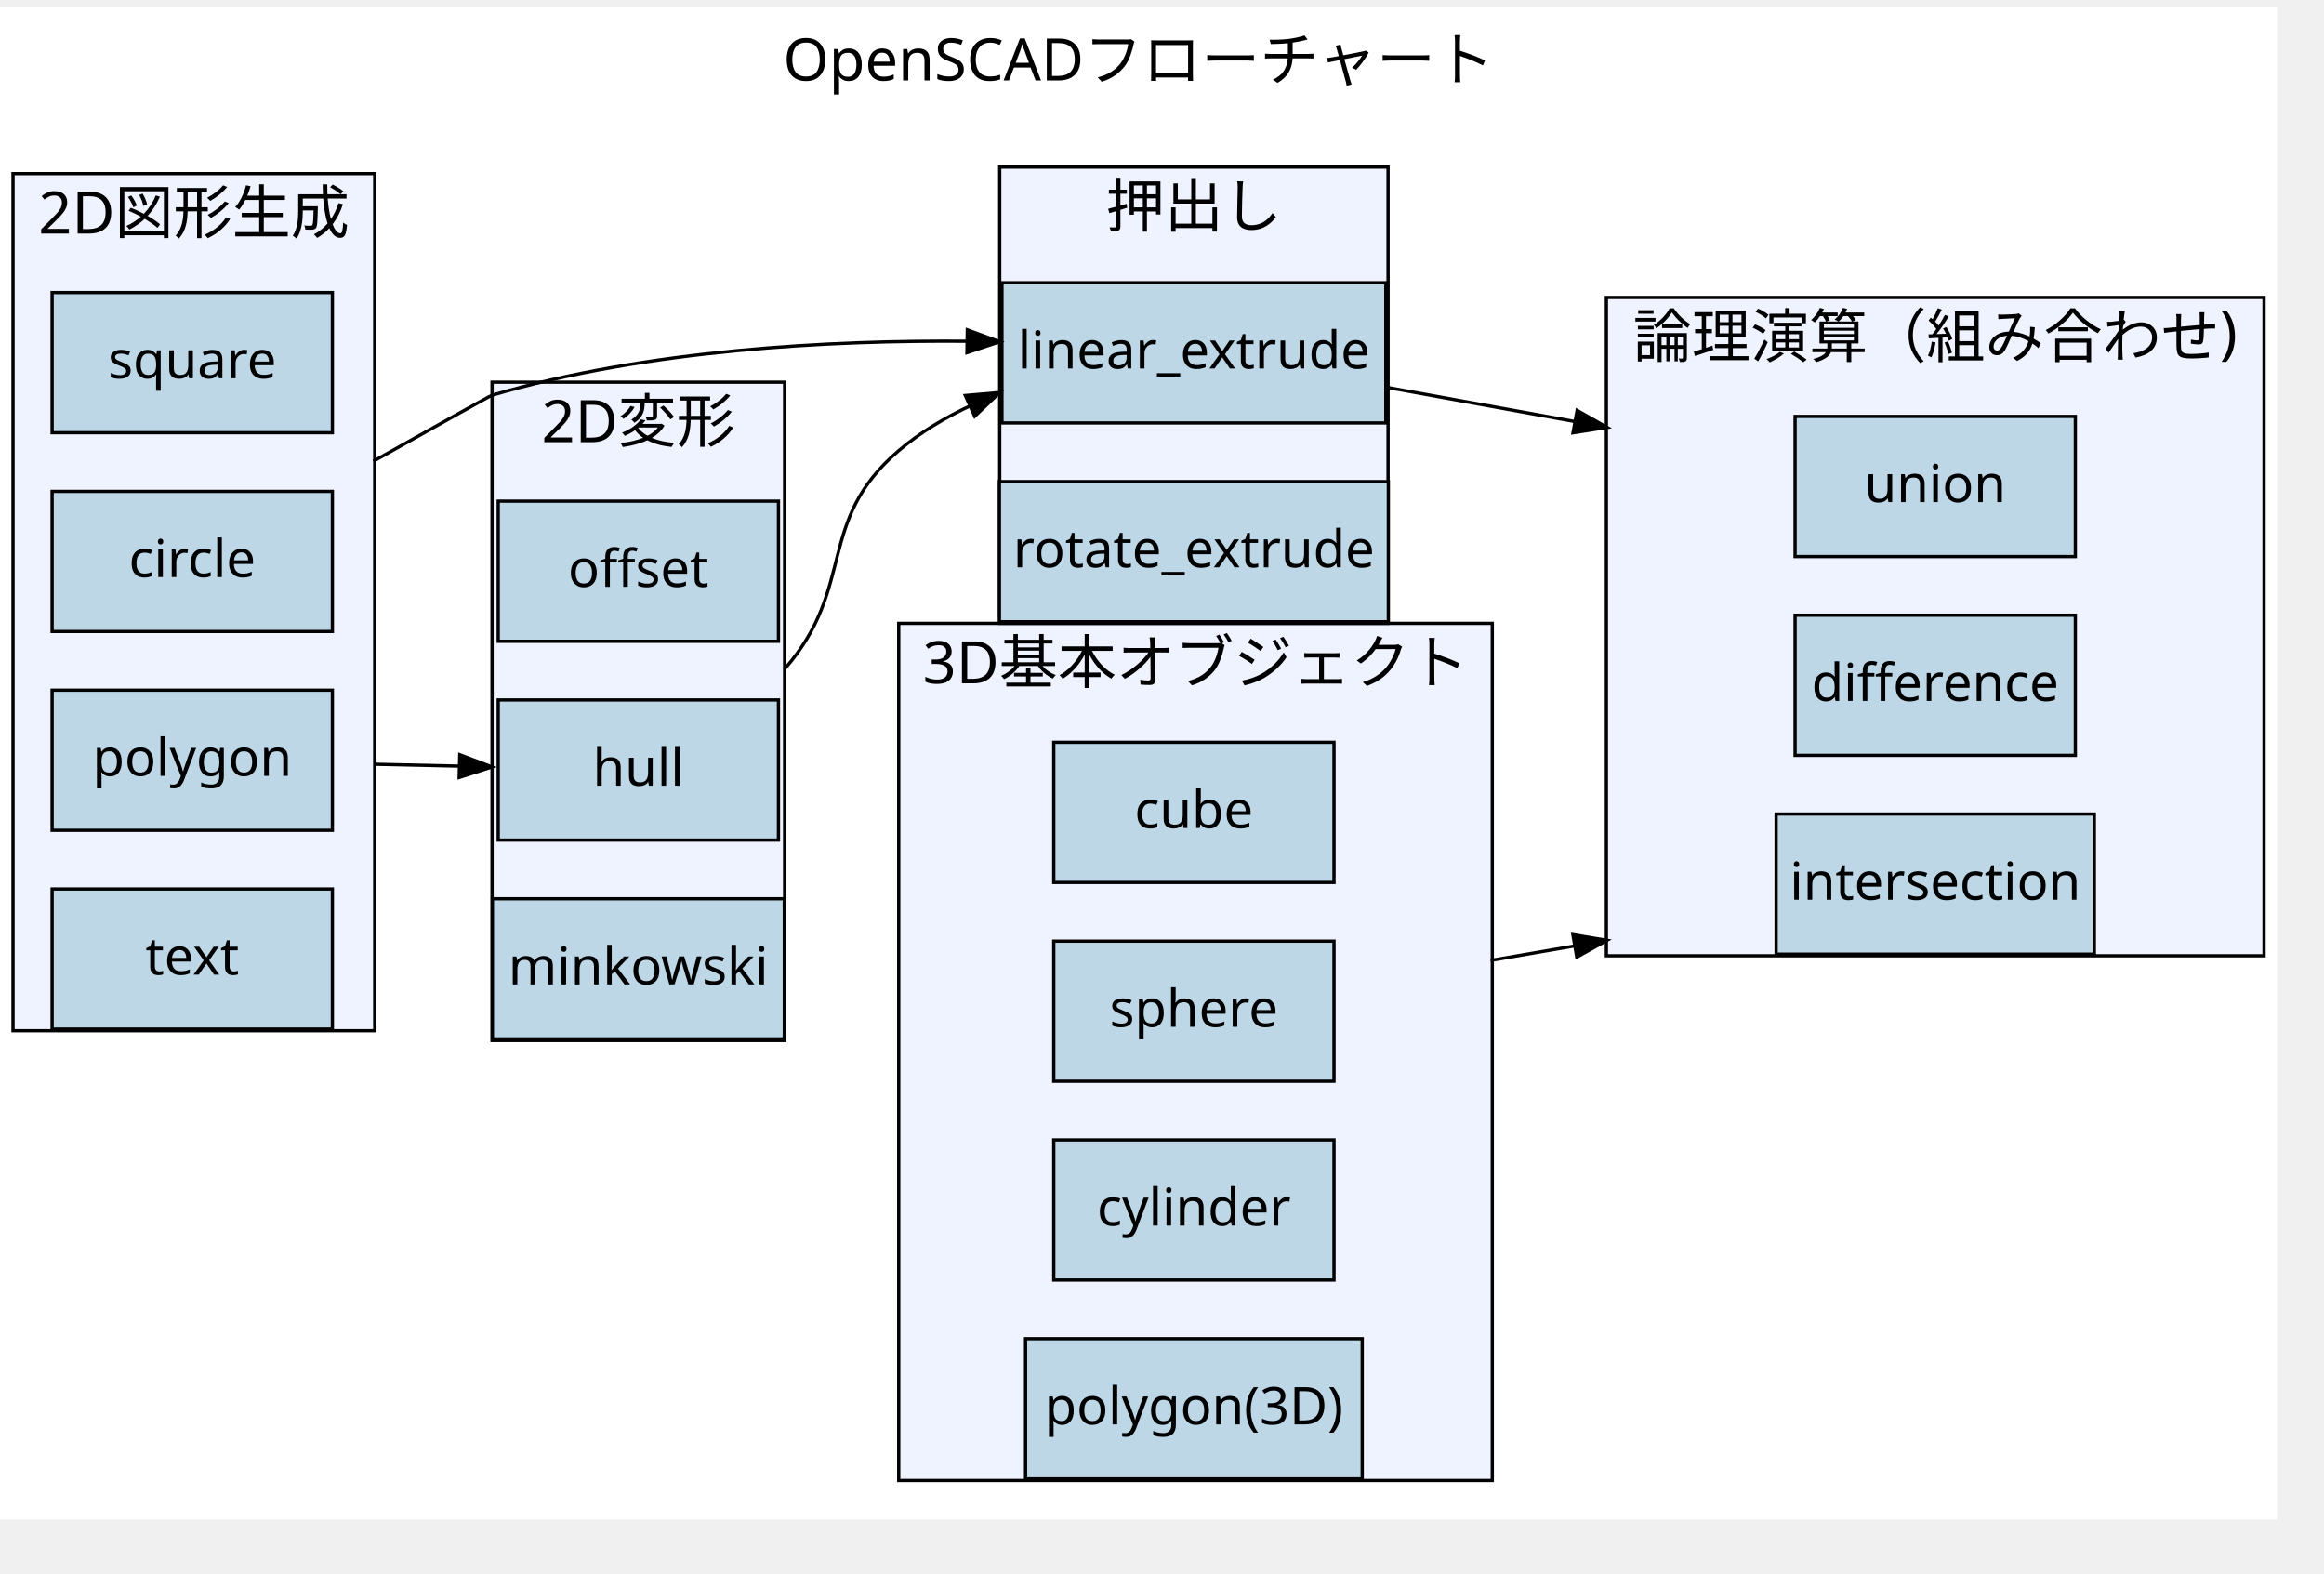
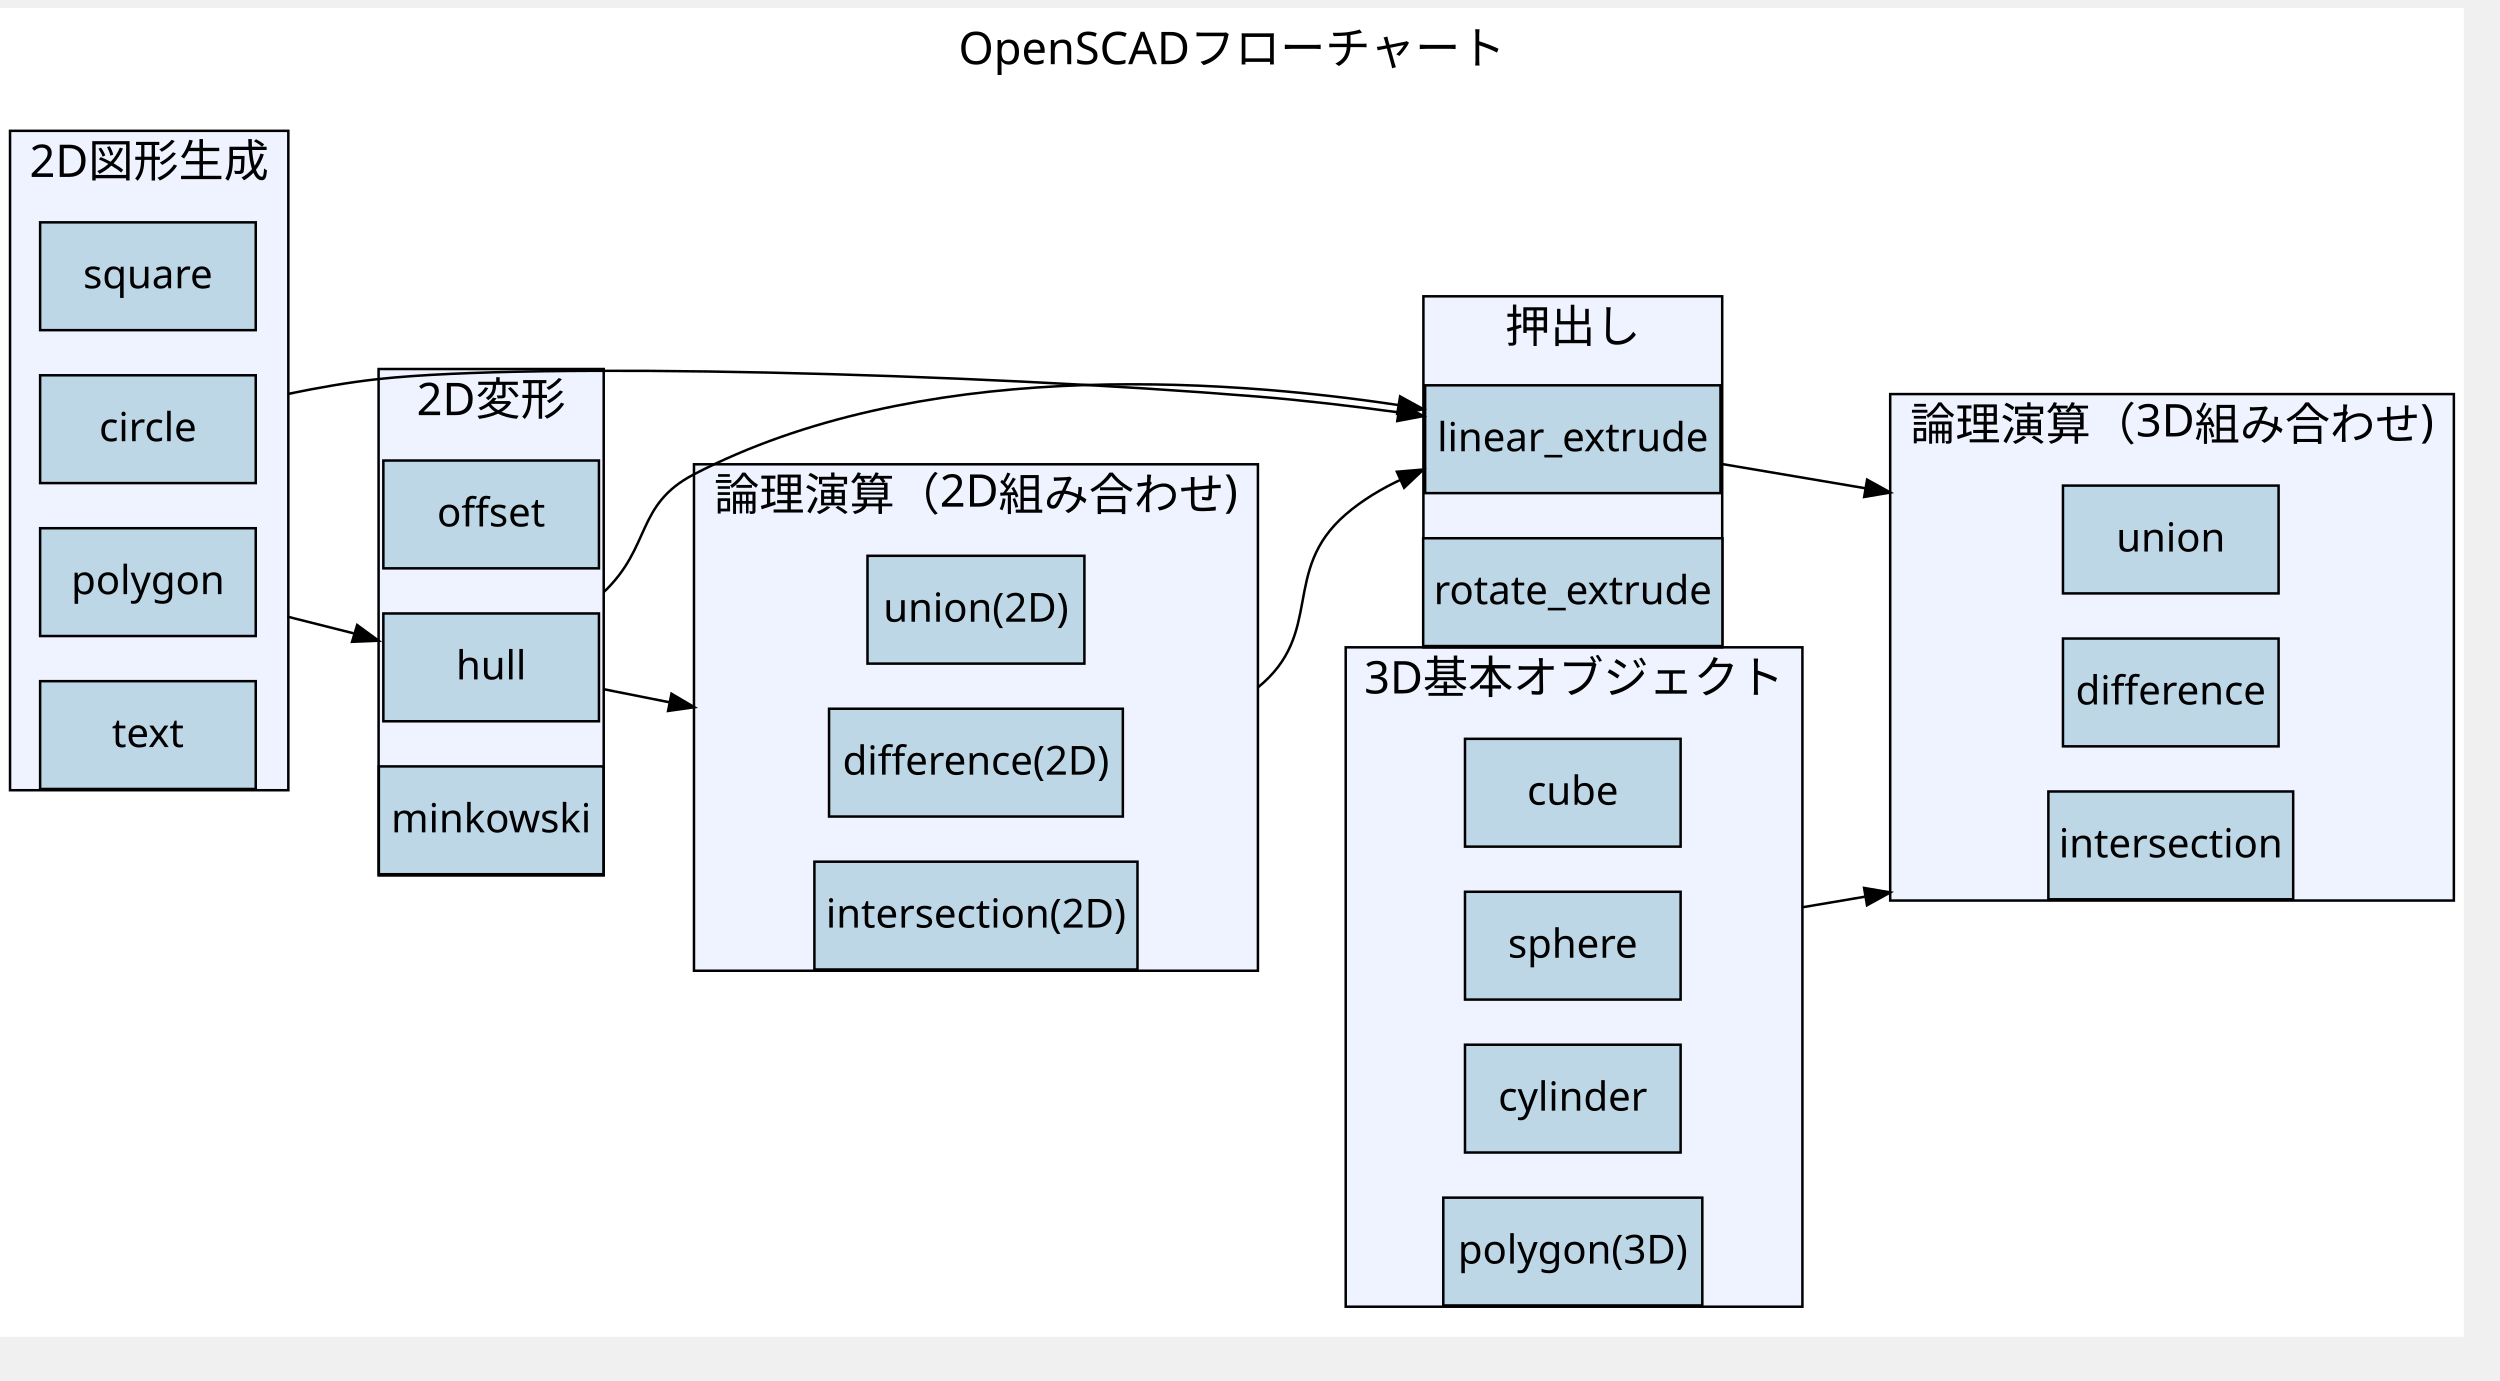
- <svg xmlns="http://www.w3.org/2000/svg" width="728pt" height="493pt" viewBox="14.40 14.40 713.19 478.38">
-   <g id="graph0" class="graph" transform="scale(1 1) rotate(0) translate(18.4 474.38)">
-     <polygon fill="#ffffff" stroke="none" points="-4,4 -4,-459.98 694.789,-459.98 694.789,4 -4,4" />
-     <text text-anchor="middle" x="345.395" y="-437.58" font-family="Hiragino Kaku Gothic" font-size="18.00">OpenSCADフローチャート</text>
-     <g id="clust5" class="cluster">
-       <polygon fill="#eff3ff" stroke="black" points="488.969,-169 488.969,-371 690.789,-371 690.789,-169 488.969,-169" />
-       <text text-anchor="middle" x="589.879" y="-352.6" font-family="Hiragino Kaku Gothic" font-size="18.00">論理演算（組み合わせ)</text>
-     </g>
+ <svg xmlns="http://www.w3.org/2000/svg" width="1012pt" height="559pt" viewBox="14.40 14.40 997.12 544.38">
+   <g id="graph0" class="graph" transform="scale(1 1) rotate(0) translate(18.4 540.38)">
+     <polygon fill="#ffffff" stroke="none" points="-4,4 -4,-525.98 978.719,-525.98 978.719,4 -4,4" />
+     <text text-anchor="middle" x="487.359" y="-503.58" font-family="Hiragino Kaku Gothic" font-size="18.00">OpenSCADフローチャート</text>
    <g id="clust1" class="cluster">
-       <polygon fill="#eff3ff" stroke="black" points="0,-146 0,-409 111,-409 111,-146 0,-146" />
-       <text text-anchor="middle" x="55.5" y="-390.6" font-family="Hiragino Kaku Gothic" font-size="18.00">2D図形生成</text>
+       <polygon fill="#eff3ff" stroke="black" points="0,-214 0,-477 111,-477 111,-214 0,-214" />
+       <text text-anchor="middle" x="55.5" y="-458.6" font-family="Hiragino Kaku Gothic" font-size="18.00">2D図形生成</text>
    </g>
    <g id="clust2" class="cluster">
-       <polygon fill="#eff3ff" stroke="black" points="271.801,-8 271.801,-271 453.957,-271 453.957,-8 271.801,-8" />
-       <text text-anchor="middle" x="362.879" y="-252.6" font-family="Hiragino Kaku Gothic" font-size="18.00">3D基本オブジェクト</text>
+       <polygon fill="#eff3ff" stroke="black" points="532.73,-8 532.73,-271 714.887,-271 714.887,-8 532.73,-8" />
+       <text text-anchor="middle" x="623.809" y="-252.6" font-family="Hiragino Kaku Gothic" font-size="18.00">3D基本オブジェクト</text>
    </g>
    <g id="clust3" class="cluster">
-       <polygon fill="#eff3ff" stroke="black" points="302.789,-271 302.789,-411 421.969,-411 421.969,-271 302.789,-271" />
-       <text text-anchor="middle" x="362.379" y="-392.6" font-family="Hiragino Kaku Gothic" font-size="18.00">押出し</text>
+       <polygon fill="#eff3ff" stroke="black" points="563.719,-271 563.719,-411 682.898,-411 682.898,-271 563.719,-271" />
+       <text text-anchor="middle" x="623.309" y="-392.6" font-family="Hiragino Kaku Gothic" font-size="18.00">押出し</text>
    </g>
    <g id="clust4" class="cluster">
-       <polygon fill="#eff3ff" stroke="black" points="147,-143 147,-345 236.789,-345 236.789,-143 147,-143" />
-       <text text-anchor="middle" x="191.895" y="-326.6" font-family="Hiragino Kaku Gothic" font-size="18.00">2D変形</text>
+       <polygon fill="#eff3ff" stroke="black" points="147,-180 147,-382 236.789,-382 236.789,-180 147,-180" />
+       <text text-anchor="middle" x="191.895" y="-363.6" font-family="Hiragino Kaku Gothic" font-size="18.00">2D変形</text>
+     </g>
+     <g id="clust5" class="cluster">
+       <polygon fill="#eff3ff" stroke="black" points="749.898,-170 749.898,-372 974.719,-372 974.719,-170 749.898,-170" />
+       <text text-anchor="middle" x="862.309" y="-353.6" font-family="Hiragino Kaku Gothic" font-size="18.00">論理演算（3D組み合わせ)</text>
+     </g>
+     <g id="clust6" class="cluster">
+       <polygon fill="#eff3ff" stroke="black" points="272.789,-142 272.789,-344 497.719,-344 497.719,-142 272.789,-142" />
+       <text text-anchor="middle" x="385.254" y="-325.6" font-family="Hiragino Kaku Gothic" font-size="18.00">論理演算（2D組み合わせ)</text>
    </g>
    <g id="node1" class="node">
-       <polygon fill="#bdd7e7" stroke="black" points="98,-372.5 12,-372.5 12,-329.5 98,-329.5 98,-372.5" />
-       <text text-anchor="middle" x="55" y="-346.2" font-family="Hiragino Kaku Gothic" font-size="16.00">square</text>
+       <polygon fill="#bdd7e7" stroke="black" points="98,-440.5 12,-440.5 12,-397.5 98,-397.5 98,-440.5" />
+       <text text-anchor="middle" x="55" y="-414.2" font-family="Hiragino Kaku Gothic" font-size="16.00">square</text>
    </g>
    <g id="node2" class="node">
-       <polygon fill="#bdd7e7" stroke="black" points="98,-311.5 12,-311.5 12,-268.5 98,-268.5 98,-311.5" />
-       <text text-anchor="middle" x="55" y="-285.2" font-family="Hiragino Kaku Gothic" font-size="16.00">circle</text>
+       <polygon fill="#bdd7e7" stroke="black" points="98,-379.5 12,-379.5 12,-336.5 98,-336.5 98,-379.5" />
+       <text text-anchor="middle" x="55" y="-353.2" font-family="Hiragino Kaku Gothic" font-size="16.00">circle</text>
    </g>
    <g id="node9" class="node">
-       <polygon fill="#bdd7e7" stroke="black" points="421.278,-375.5 303.48,-375.5 303.48,-332.5 421.278,-332.5 421.278,-375.5" />
-       <text text-anchor="middle" x="362.379" y="-349.2" font-family="Hiragino Kaku Gothic" font-size="16.00">linear_extrude</text>
+       <polygon fill="#bdd7e7" stroke="black" points="682.208,-375.5 564.409,-375.5 564.409,-332.5 682.208,-332.5 682.208,-375.5" />
+       <text text-anchor="middle" x="623.309" y="-349.2" font-family="Hiragino Kaku Gothic" font-size="16.00">linear_extrude</text>
    </g>
    <g id="edge1" class="edge">
-       <path fill="none" stroke="black" d="M110.573,-320.741C129.589,-331.424 146.404,-340.825 147,-341 194.528,-354.96 250.46,-357.932 293.274,-357.561" />
-       <polygon fill="black" stroke="black" points="292.845,-361.068 302.789,-357.411 292.735,-354.069 292.845,-361.068" />
+       <path fill="none" stroke="black" d="M110.813,-372.05C122.668,-374.525 135.19,-376.718 147,-378 209.677,-384.806 382.44,-380.383 497.719,-371 516.169,-369.498 536.067,-367.126 554.428,-364.625" />
+       <polygon fill="black" stroke="black" points="554.351,-368.176 563.719,-363.227 553.309,-361.254 554.351,-368.176" />
    </g>
    <g id="node3" class="node">
-       <polygon fill="#bdd7e7" stroke="black" points="98,-250.5 12,-250.5 12,-207.5 98,-207.5 98,-250.5" />
-       <text text-anchor="middle" x="55" y="-224.2" font-family="Hiragino Kaku Gothic" font-size="16.00">polygon</text>
+       <polygon fill="#bdd7e7" stroke="black" points="98,-318.5 12,-318.5 12,-275.5 98,-275.5 98,-318.5" />
+       <text text-anchor="middle" x="55" y="-292.2" font-family="Hiragino Kaku Gothic" font-size="16.00">polygon</text>
    </g>
    <g id="node12" class="node">
-       <polygon fill="#bdd7e7" stroke="black" points="234.895,-247.5 148.895,-247.5 148.895,-204.5 234.895,-204.5 234.895,-247.5" />
-       <text text-anchor="middle" x="191.895" y="-221.2" font-family="Hiragino Kaku Gothic" font-size="16.00">hull</text>
+       <polygon fill="#bdd7e7" stroke="black" points="234.895,-284.5 148.895,-284.5 148.895,-241.5 234.895,-241.5 234.895,-284.5" />
+       <text text-anchor="middle" x="191.895" y="-258.2" font-family="Hiragino Kaku Gothic" font-size="16.00">hull</text>
    </g>
    <g id="edge2" class="edge">
-       <path fill="none" stroke="black" d="M110.662,-227.784C119.922,-227.578 129.515,-227.365 138.709,-227.161" />
-       <polygon fill="black" stroke="black" points="137.098,-230.705 147,-226.938 136.909,-223.708 137.098,-230.705" />
+       <path fill="none" stroke="black" d="M110.662,-283.222C119.922,-280.889 129.515,-278.471 138.709,-276.153" />
+       <polygon fill="black" stroke="black" points="138.455,-279.89 147,-273.627 136.414,-273.194 138.455,-279.89" />
    </g>
    <g id="node4" class="node">
-       <polygon fill="#bdd7e7" stroke="black" points="98,-189.5 12,-189.5 12,-146.5 98,-146.5 98,-189.5" />
-       <text text-anchor="middle" x="55" y="-163.2" font-family="Hiragino Kaku Gothic" font-size="16.00">text</text>
+       <polygon fill="#bdd7e7" stroke="black" points="98,-257.5 12,-257.5 12,-214.5 98,-214.5 98,-257.5" />
+       <text text-anchor="middle" x="55" y="-231.2" font-family="Hiragino Kaku Gothic" font-size="16.00">text</text>
    </g>
    <g id="node5" class="node">
-       <polygon fill="#bdd7e7" stroke="black" points="405.379,-234.5 319.379,-234.5 319.379,-191.5 405.379,-191.5 405.379,-234.5" />
-       <text text-anchor="middle" x="362.379" y="-208.2" font-family="Hiragino Kaku Gothic" font-size="16.00">cube</text>
+       <polygon fill="#bdd7e7" stroke="black" points="666.309,-234.5 580.309,-234.5 580.309,-191.5 666.309,-191.5 666.309,-234.5" />
+       <text text-anchor="middle" x="623.309" y="-208.2" font-family="Hiragino Kaku Gothic" font-size="16.00">cube</text>
    </g>
    <g id="node6" class="node">
-       <polygon fill="#bdd7e7" stroke="black" points="405.379,-173.5 319.379,-173.5 319.379,-130.5 405.379,-130.5 405.379,-173.5" />
-       <text text-anchor="middle" x="362.379" y="-147.2" font-family="Hiragino Kaku Gothic" font-size="16.00">sphere</text>
+       <polygon fill="#bdd7e7" stroke="black" points="666.309,-173.5 580.309,-173.5 580.309,-130.5 666.309,-130.5 666.309,-173.5" />
+       <text text-anchor="middle" x="623.309" y="-147.2" font-family="Hiragino Kaku Gothic" font-size="16.00">sphere</text>
    </g>
    <g id="node16" class="node">
-       <polygon fill="#bdd7e7" stroke="black" points="638.699,-212.5 541.058,-212.5 541.058,-169.5 638.699,-169.5 638.699,-212.5" />
-       <text text-anchor="middle" x="589.879" y="-186.2" font-family="Hiragino Kaku Gothic" font-size="16.00">intersection</text>
+       <polygon fill="#bdd7e7" stroke="black" points="910.629,-213.5 812.988,-213.5 812.988,-170.5 910.629,-170.5 910.629,-213.5" />
+       <text text-anchor="middle" x="861.809" y="-187.2" font-family="Hiragino Kaku Gothic" font-size="16.00">intersection</text>
+     </g>
+     <g id="edge6" class="edge">
+       <path fill="none" stroke="black" d="M714.618,-167.274C722.876,-168.671 731.326,-170.1 739.796,-171.533" />
+       <polygon fill="black" stroke="black" points="739.484,-175.03 749.928,-173.246 740.651,-168.128 739.484,-175.03" />
+     </g>
+     <g id="node7" class="node">
+       <polygon fill="#bdd7e7" stroke="black" points="666.309,-112.5 580.309,-112.5 580.309,-69.5 666.309,-69.5 666.309,-112.5" />
+       <text text-anchor="middle" x="623.309" y="-86.2" font-family="Hiragino Kaku Gothic" font-size="16.00">cylinder</text>
+     </g>
+     <g id="node8" class="node">
+       <polygon fill="#bdd7e7" stroke="black" points="674.965,-51.5 571.652,-51.5 571.652,-8.5 674.965,-8.5 674.965,-51.5" />
+       <text text-anchor="middle" x="623.309" y="-25.2" font-family="Hiragino Kaku Gothic" font-size="16.00">polygon(3D)</text>
+     </g>
+     <g id="node14" class="node">
+       <polygon fill="#bdd7e7" stroke="black" points="904.809,-335.5 818.809,-335.5 818.809,-292.5 904.809,-292.5 904.809,-335.5" />
+       <text text-anchor="middle" x="861.809" y="-309.2" font-family="Hiragino Kaku Gothic" font-size="16.00">union</text>
+     </g>
+     <g id="edge7" class="edge">
+       <path fill="none" stroke="black" d="M682.577,-344.145C700.11,-341.179 720.037,-337.809 740.059,-334.423" />
+       <polygon fill="black" stroke="black" points="740.687,-337.866 749.963,-332.748 739.52,-330.964 740.687,-337.866" />
+     </g>
+     <g id="node10" class="node">
+       <polygon fill="#bdd7e7" stroke="black" points="682.988,-314.5 563.629,-314.5 563.629,-271.5 682.988,-271.5 682.988,-314.5" />
+       <text text-anchor="middle" x="623.309" y="-288.2" font-family="Hiragino Kaku Gothic" font-size="16.00">rotate_extrude</text>
+     </g>
+     <g id="node11" class="node">
+       <polygon fill="#bdd7e7" stroke="black" points="234.895,-345.5 148.895,-345.5 148.895,-302.5 234.895,-302.5 234.895,-345.5" />
+       <text text-anchor="middle" x="191.895" y="-319.2" font-family="Hiragino Kaku Gothic" font-size="16.00">offset</text>
+     </g>
+     <g id="edge3" class="edge">
+       <path fill="none" stroke="black" d="M236.789,-293C255.891,-311.096 249.433,-327.882 272.789,-340 361.471,-386.011 480.514,-378.667 554.275,-367.543" />
+       <polygon fill="black" stroke="black" points="554.438,-371.065 563.719,-365.953 553.276,-364.162 554.438,-371.065" />
+     </g>
+     <g id="node18" class="node">
+       <polygon fill="#bdd7e7" stroke="black" points="443.848,-246.5 326.66,-246.5 326.66,-203.5 443.848,-203.5 443.848,-246.5" />
+       <text text-anchor="middle" x="385.254" y="-220.2" font-family="Hiragino Kaku Gothic" font-size="16.00">difference(2D)</text>
    </g>
    <g id="edge4" class="edge">
-       <path fill="none" stroke="black" d="M453.456,-167.579C461.9,-169.039 470.521,-170.53 479.119,-172.017" />
-       <polygon fill="black" stroke="black" points="478.689,-175.495 489.14,-173.75 479.882,-168.597 478.689,-175.495" />
+       <path fill="none" stroke="black" d="M236.572,-254.327C244.796,-252.693 253.758,-250.914 263.067,-249.065" />
+       <polygon fill="black" stroke="black" points="263.817,-252.485 272.944,-247.104 262.454,-245.619 263.817,-252.485" />
    </g>
-     <g id="node7" class="node">
-       <polygon fill="#bdd7e7" stroke="black" points="405.379,-112.5 319.379,-112.5 319.379,-69.5 405.379,-69.5 405.379,-112.5" />
-       <text text-anchor="middle" x="362.379" y="-86.2" font-family="Hiragino Kaku Gothic" font-size="16.00">cylinder</text>
+     <g id="node13" class="node">
+       <polygon fill="#bdd7e7" stroke="black" points="236.684,-223.5 147.105,-223.5 147.105,-180.5 236.684,-180.5 236.684,-223.5" />
+       <text text-anchor="middle" x="191.895" y="-197.2" font-family="Hiragino Kaku Gothic" font-size="16.00">minkowski</text>
    </g>
-     <g id="node8" class="node">
-       <polygon fill="#bdd7e7" stroke="black" points="414.035,-51.5 310.723,-51.5 310.723,-8.5 414.035,-8.5 414.035,-51.5" />
-       <text text-anchor="middle" x="362.379" y="-25.2" font-family="Hiragino Kaku Gothic" font-size="16.00">polygon(3D)</text>
+     <g id="node15" class="node">
+       <polygon fill="#bdd7e7" stroke="black" points="904.809,-274.5 818.809,-274.5 818.809,-231.5 904.809,-231.5 904.809,-274.5" />
+       <text text-anchor="middle" x="861.809" y="-248.2" font-family="Hiragino Kaku Gothic" font-size="16.00">difference</text>
    </g>
-     <g id="node14" class="node">
-       <polygon fill="#bdd7e7" stroke="black" points="632.879,-334.5 546.879,-334.5 546.879,-291.5 632.879,-291.5 632.879,-334.5" />
-       <text text-anchor="middle" x="589.879" y="-308.2" font-family="Hiragino Kaku Gothic" font-size="16.00">union</text>
+     <g id="node17" class="node">
+       <polygon fill="#bdd7e7" stroke="black" points="428.512,-307.5 341.996,-307.5 341.996,-264.5 428.512,-264.5 428.512,-307.5" />
+       <text text-anchor="middle" x="385.254" y="-281.2" font-family="Hiragino Kaku Gothic" font-size="16.00">union(2D)</text>
    </g>
    <g id="edge5" class="edge">
-       <path fill="none" stroke="black" d="M421.576,-343.419C439.296,-340.197 459.385,-336.544 479.339,-332.916" />
-       <polygon fill="black" stroke="black" points="479.978,-336.358 489.19,-331.125 478.725,-329.471 479.978,-336.358" />
+       <path fill="none" stroke="black" d="M497.719,-255C524.414,-276.679 506.701,-301.527 532.73,-324 539.315,-329.685 547.016,-334.302 555.089,-338.049" />
+       <polygon fill="black" stroke="black" points="553.162,-341.021 563.719,-341.921 556.028,-334.634 553.162,-341.021" />
    </g>
-     <g id="node10" class="node">
-       <polygon fill="#bdd7e7" stroke="black" points="422.059,-314.5 302.699,-314.5 302.699,-271.5 422.059,-271.5 422.059,-314.5" />
-       <text text-anchor="middle" x="362.379" y="-288.2" font-family="Hiragino Kaku Gothic" font-size="16.00">rotate_extrude</text>
-     </g>
-     <g id="node11" class="node">
-       <polygon fill="#bdd7e7" stroke="black" points="234.895,-308.5 148.895,-308.5 148.895,-265.5 234.895,-265.5 234.895,-308.5" />
-       <text text-anchor="middle" x="191.895" y="-282.2" font-family="Hiragino Kaku Gothic" font-size="16.00">offset</text>
-     </g>
-     <g id="edge3" class="edge">
-       <path fill="none" stroke="black" d="M236.789,-257C258.911,-282.288 246.238,-302.196 271.801,-324 278.419,-329.645 286.14,-334.239 294.223,-337.975" />
-       <polygon fill="black" stroke="black" points="292.234,-340.917 302.789,-341.838 295.112,-334.536 292.234,-340.917" />
-     </g>
-     <g id="node13" class="node">
-       <polygon fill="#bdd7e7" stroke="black" points="236.684,-186.5 147.105,-186.5 147.105,-143.5 236.684,-143.5 236.684,-186.5" />
-       <text text-anchor="middle" x="191.895" y="-160.2" font-family="Hiragino Kaku Gothic" font-size="16.00">minkowski</text>
-     </g>
-     <g id="node15" class="node">
-       <polygon fill="#bdd7e7" stroke="black" points="632.879,-273.5 546.879,-273.5 546.879,-230.5 632.879,-230.5 632.879,-273.5" />
-       <text text-anchor="middle" x="589.879" y="-247.2" font-family="Hiragino Kaku Gothic" font-size="16.00">difference</text>
+     <g id="node19" class="node">
+       <polygon fill="#bdd7e7" stroke="black" points="449.684,-185.5 320.824,-185.5 320.824,-142.5 449.684,-142.5 449.684,-185.5" />
+       <text text-anchor="middle" x="385.254" y="-159.2" font-family="Hiragino Kaku Gothic" font-size="16.00">intersection(2D)</text>
    </g>
  </g>
</svg>
